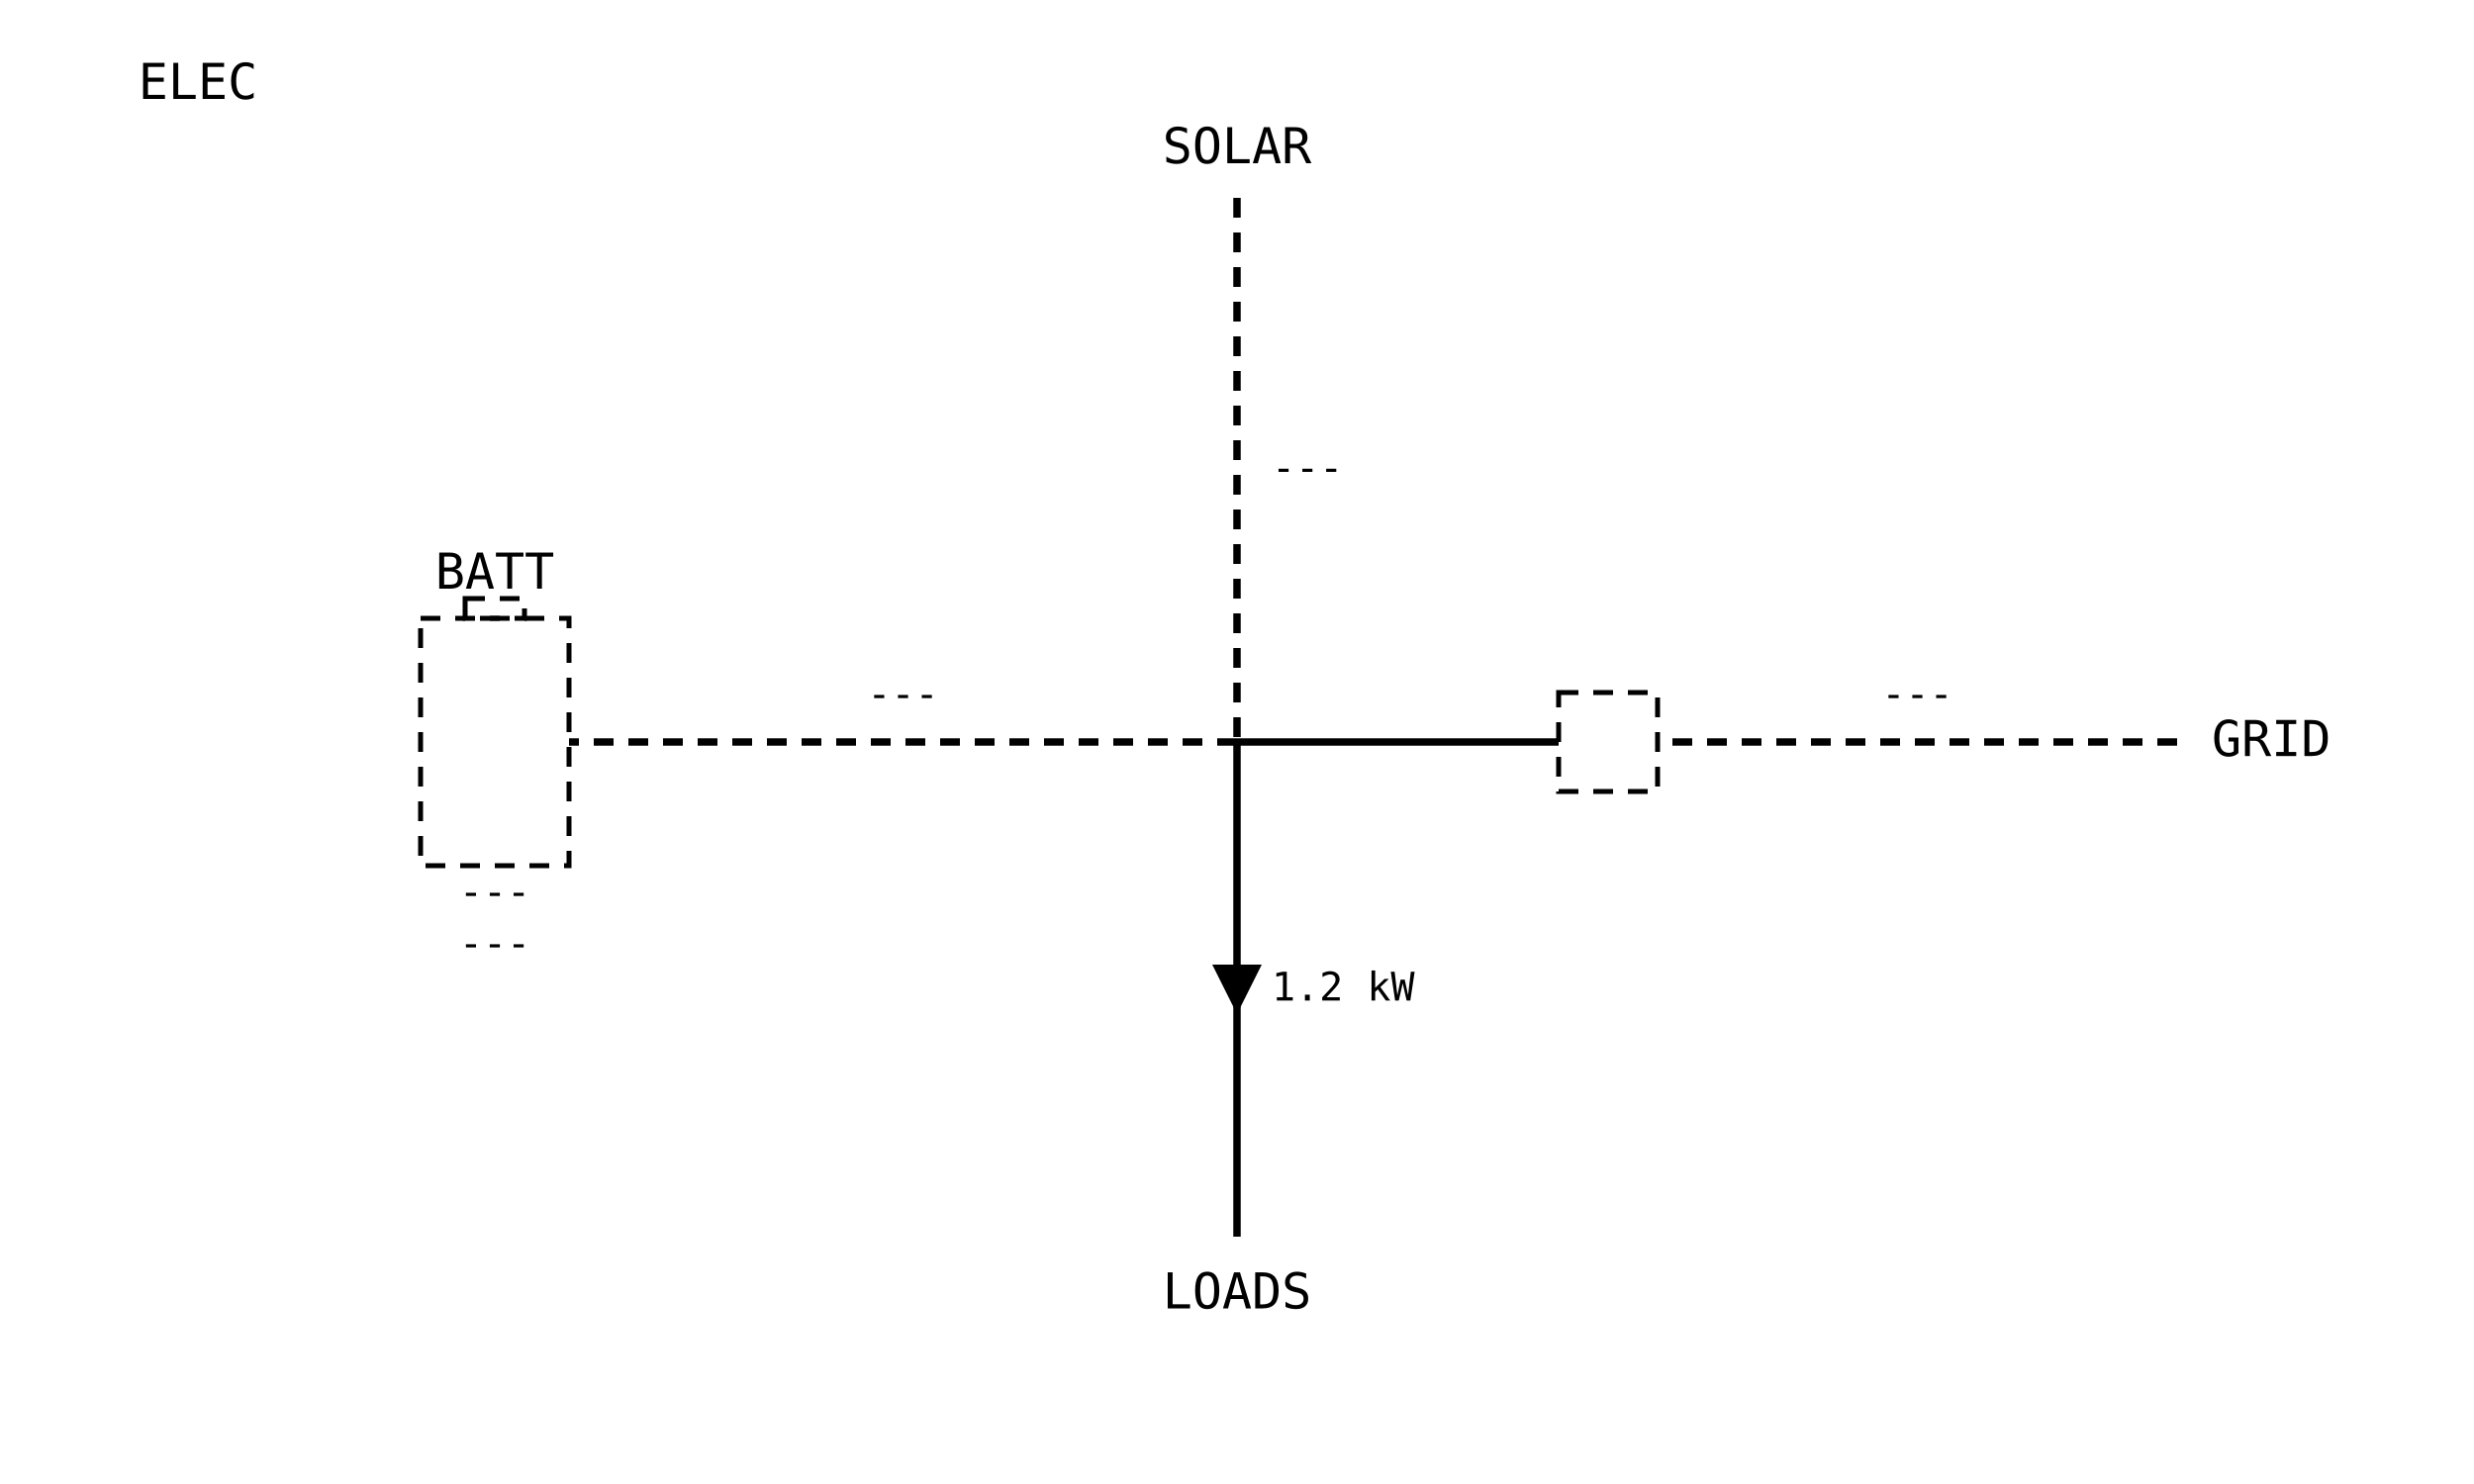
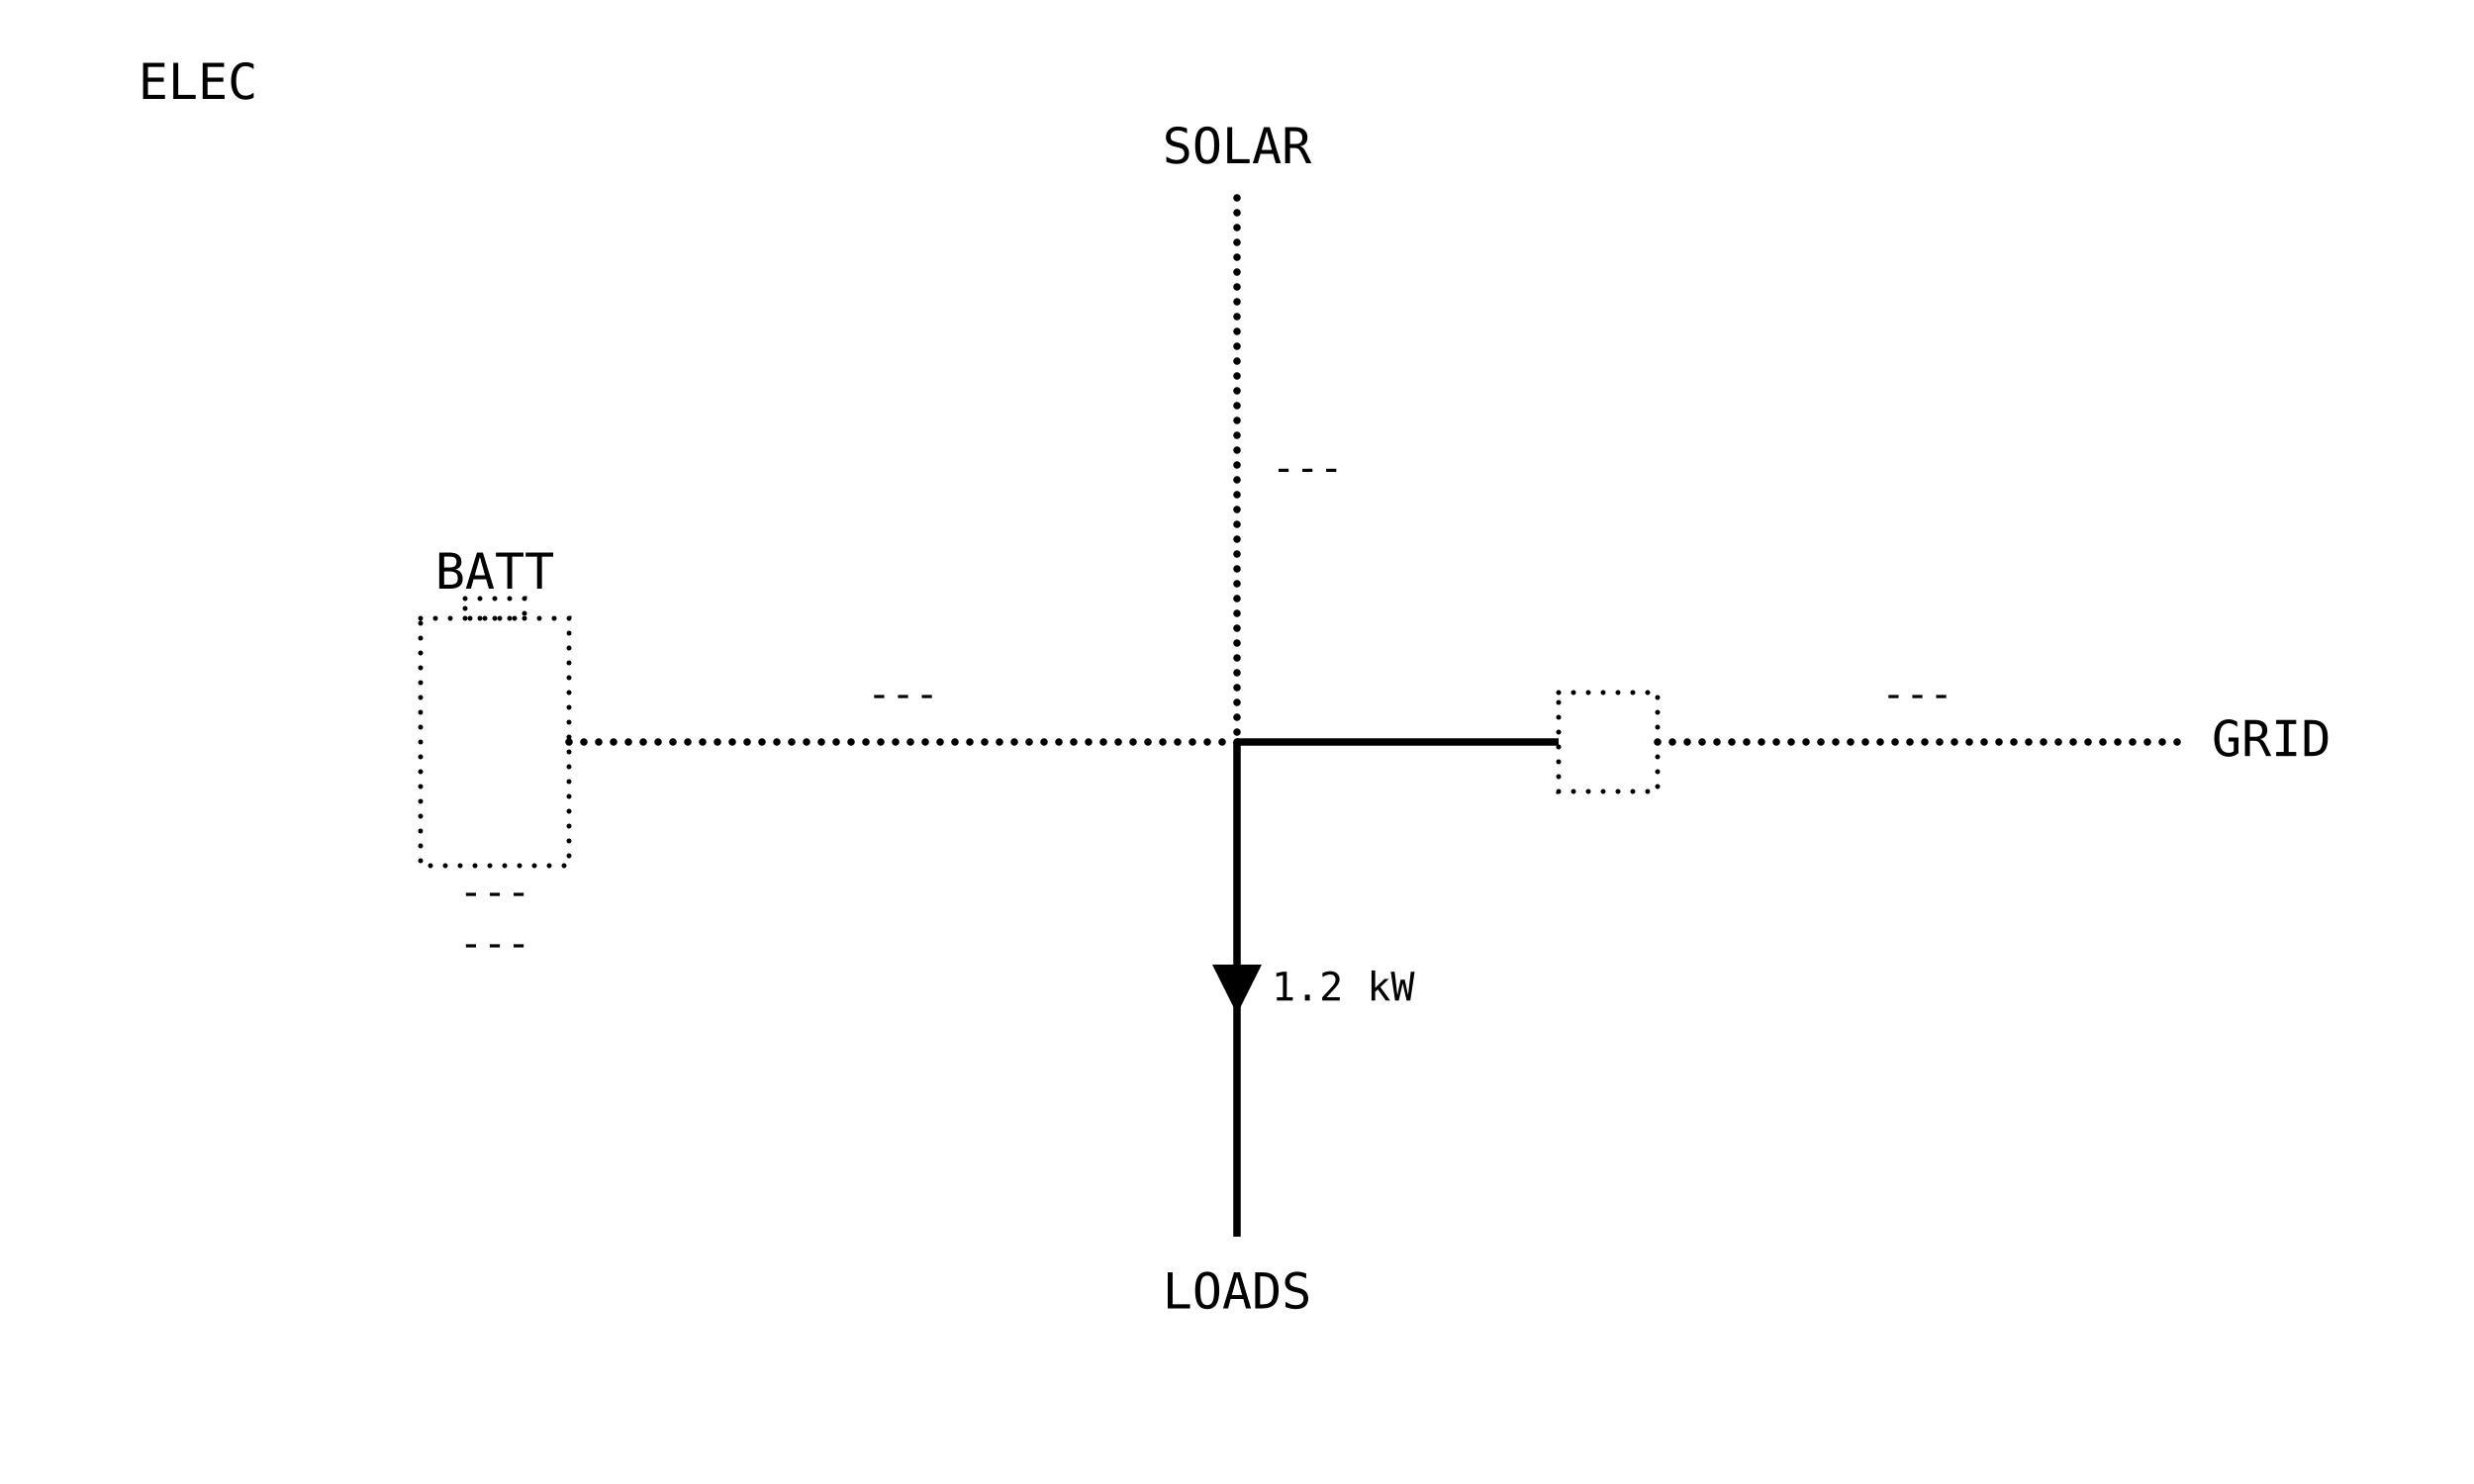
<svg xmlns="http://www.w3.org/2000/svg" viewBox="0 0 1000 600" width="1280" height="768" data-page="electrical" data-theme="eink_mono">
  <rect x="0" y="0" width="1000" height="600" fill="#ffffff" />
  <g id="title">
    <text x="80" y="40" text-anchor="middle" font-family="DejaVu Sans Mono, monospace" font-size="20" fill="#000000">ELEC</text>
  </g>
  <g id="solar">
-     <polyline points="500,80 500,300" fill="none" stroke="#000000" stroke-width="3" stroke-dasharray="8 6" stroke-linejoin="round" />
+     <polyline points="500,80 500,300" fill="none" stroke="#000000" stroke-width="3" stroke-dasharray="0 6" stroke-linecap="round" stroke-linejoin="round" />
    <text x="500" y="66" text-anchor="middle" font-family="DejaVu Sans Mono, monospace" font-size="20" fill="#000000">SOLAR</text>
    <text x="514" y="190" text-anchor="start" dominant-baseline="middle" font-family="DejaVu Sans Mono, monospace" font-size="16" fill="#000000">---</text>
  </g>
  <g id="battery">
-     <rect x="170" y="250" width="60" height="100" fill="none" stroke="#000000" stroke-width="2" stroke-dasharray="8 6" />
-     <rect x="188" y="242" width="24" height="8" fill="none" stroke="#000000" stroke-width="2" stroke-dasharray="8 6" />
+     <rect x="170" y="250" width="60" height="100" fill="none" stroke="#000000" stroke-width="2" stroke-dasharray="0 6" stroke-linecap="round" />
+     <rect x="188" y="242" width="24" height="8" fill="none" stroke="#000000" stroke-width="2" stroke-dasharray="0 6" stroke-linecap="round" />
    <text x="200" y="238" text-anchor="middle" font-family="DejaVu Sans Mono, monospace" font-size="20" fill="#000000">BATT</text>
    <text x="200" y="366" text-anchor="middle" font-family="DejaVu Sans Mono, monospace" font-size="16" fill="#000000">---</text>
    <text x="200" y="386.8" text-anchor="middle" font-family="DejaVu Sans Mono, monospace" font-size="16" fill="#000000">---</text>
  </g>
  <g id="battery_feed">
-     <polyline points="500,300 230,300" fill="none" stroke="#000000" stroke-width="3" stroke-dasharray="8 6" stroke-linejoin="round" />
+     <polyline points="500,300 230,300" fill="none" stroke="#000000" stroke-width="3" stroke-dasharray="0 6" stroke-linecap="round" stroke-linejoin="round" />
    <text x="365" y="286" text-anchor="middle" font-family="DejaVu Sans Mono, monospace" font-size="16" fill="#000000">---</text>
  </g>
  <g id="bus_tie">
    <polyline points="500,300 630,300" fill="none" stroke="#000000" stroke-width="3" stroke-linejoin="round" />
  </g>
  <g id="main_breaker">
    <g>
-       <rect x="630" y="280" width="40" height="40" fill="none" stroke="#000000" stroke-width="2" stroke-dasharray="8 6" />
+       <rect x="630" y="280" width="40" height="40" fill="none" stroke="#000000" stroke-width="2" stroke-dasharray="0 6" stroke-linecap="round" />
    </g>
  </g>
  <g id="grid">
-     <polyline points="880,300 670,300" fill="none" stroke="#000000" stroke-width="3" stroke-dasharray="8 6" stroke-linejoin="round" />
+     <polyline points="880,300 670,300" fill="none" stroke="#000000" stroke-width="3" stroke-dasharray="0 6" stroke-linecap="round" stroke-linejoin="round" />
    <text x="894" y="300" text-anchor="start" dominant-baseline="middle" font-family="DejaVu Sans Mono, monospace" font-size="20" fill="#000000">GRID</text>
    <text x="775" y="286" text-anchor="middle" font-family="DejaVu Sans Mono, monospace" font-size="16" fill="#000000">---</text>
  </g>
  <g id="loads">
    <polyline points="500,300 500,500" fill="none" stroke="#000000" stroke-width="3" stroke-linejoin="round" />
    <polygon points="500,410 490,390 510,390" fill="#000000" />
    <text x="500" y="529" text-anchor="middle" font-family="DejaVu Sans Mono, monospace" font-size="20" fill="#000000">LOADS</text>
    <text x="514" y="400" text-anchor="start" dominant-baseline="middle" font-family="DejaVu Sans Mono, monospace" font-size="16" fill="#000000">1.2 kW</text>
  </g>
</svg>
